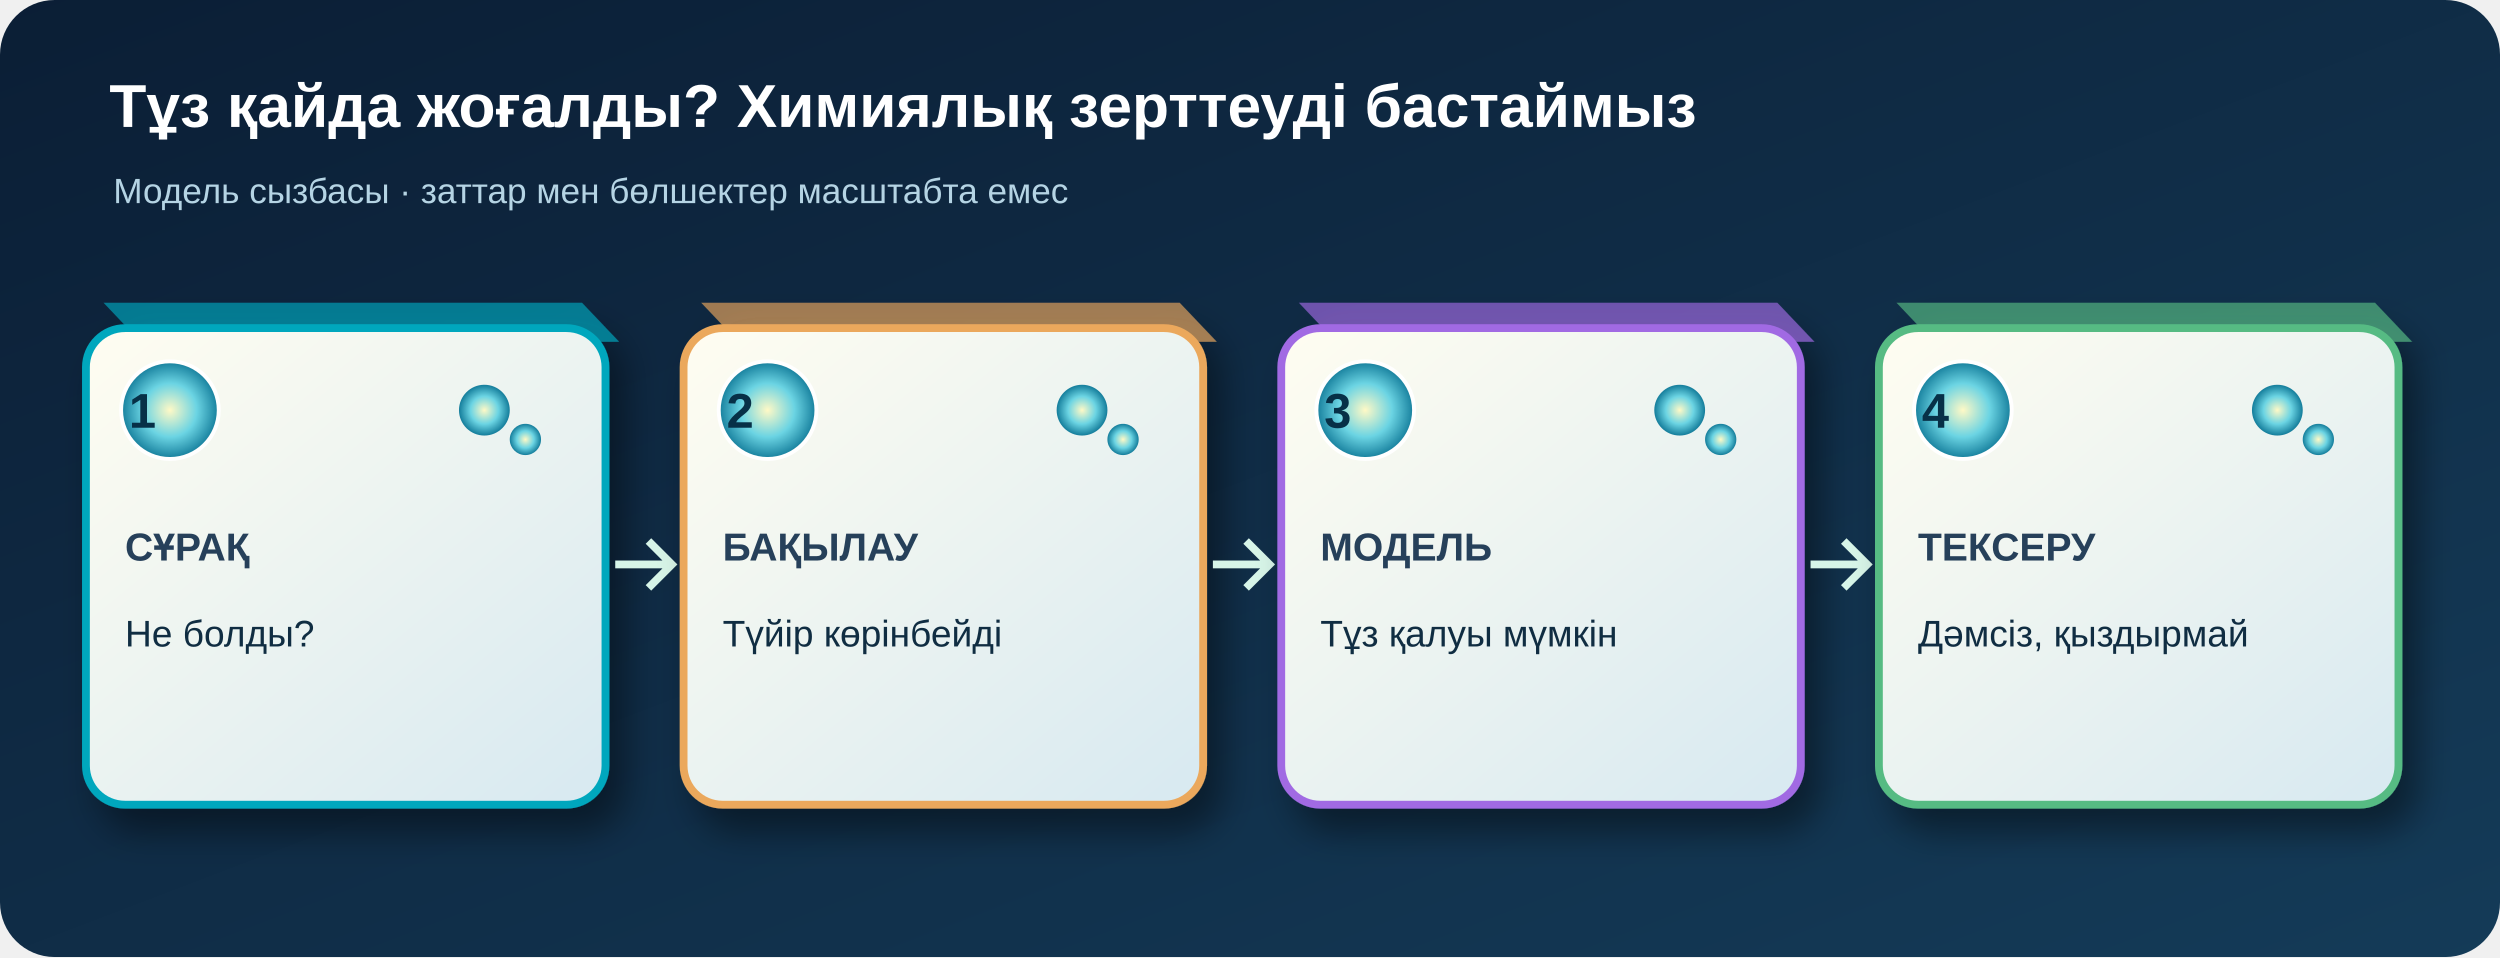
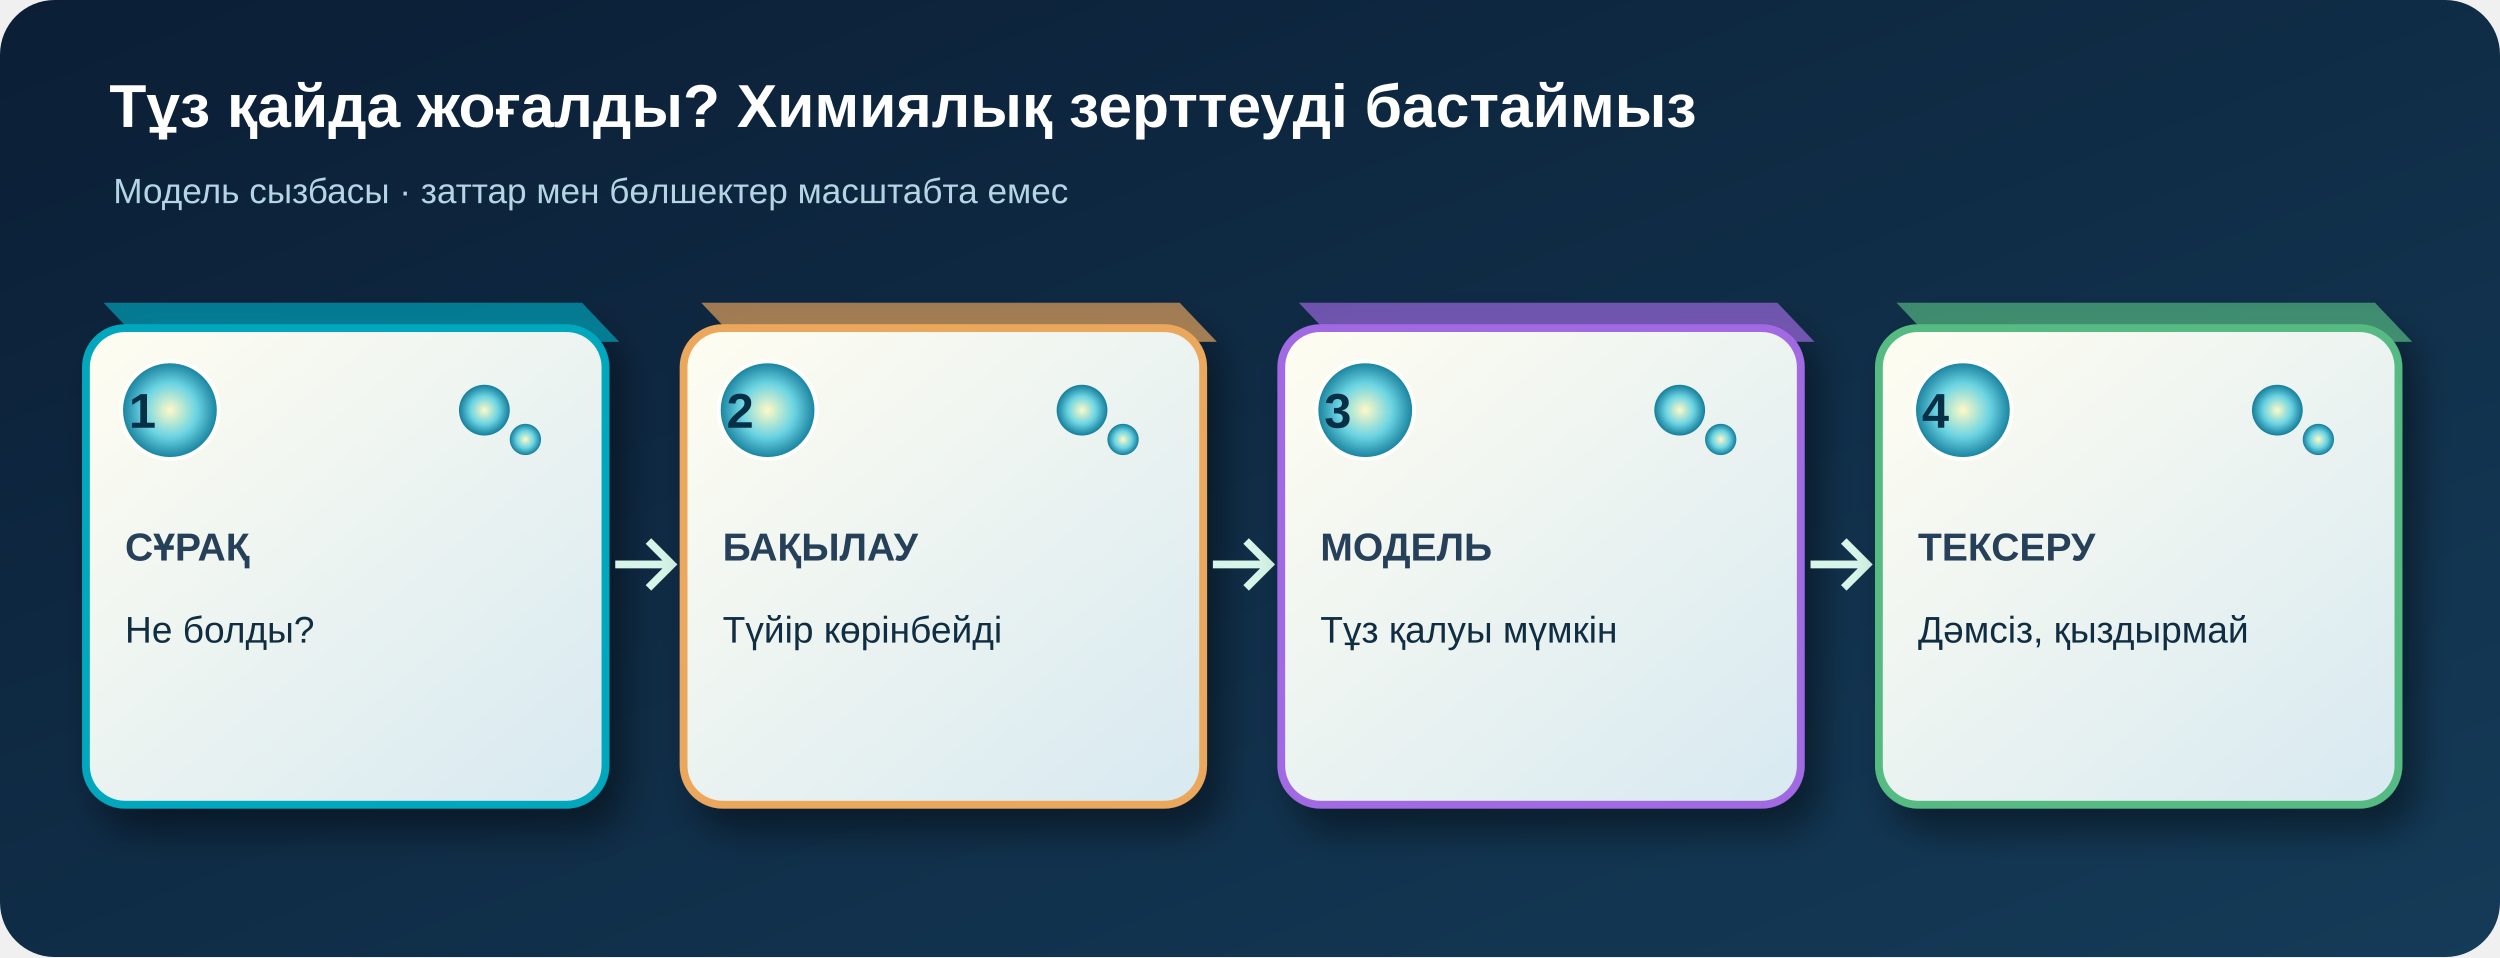
<svg xmlns="http://www.w3.org/2000/svg" viewBox="0 0 1280 490" role="img" aria-labelledby="title desc">
  <defs>
    <linearGradient id="bg" x2="1" y2="1">
      <stop stop-color="#0b1e35" />
      <stop offset="1" stop-color="#143b58" />
    </linearGradient>
    <linearGradient id="face" x2=".9" y2="1">
      <stop stop-color="#fffdf1" />
      <stop offset="1" stop-color="#d9eaf1" />
    </linearGradient>
    <radialGradient id="orb">
      <stop stop-color="#fff9c6" />
      <stop offset=".55" stop-color="#6bd4e3" />
      <stop offset="1" stop-color="#147d9b" />
    </radialGradient>
    <filter id="shadow" x="-30%" y="-30%" width="160%" height="180%">
      <feDropShadow dx="8" dy="12" stdDeviation="9" flood-opacity=".42" />
    </filter>
  </defs>
  <rect width="1280" height="490" rx="28" fill="url(#bg)" />
  <text x="56" y="65" fill="#fff" font-family="Arial,sans-serif" font-size="31" font-weight="700">Тұз қайда жоғалды? Химиялық зерттеуді бастаймыз</text>
  <text x="58" y="104" fill="#b5d4e4" font-family="Arial,sans-serif" font-size="18">Модель сызбасы · заттар мен бөлшектер масштабта емес</text>
  <g filter="url(#shadow)">
    <path d="M53 155 L298 155 L317 175 L72 175 Z" fill="#00a7bd" opacity=".65" />
    <rect x="44" y="168" width="266" height="244" rx="20" fill="url(#face)" stroke="#00a7bd" stroke-width="4" />
  </g>
  <circle cx="87" cy="210" r="25" fill="url(#orb)" stroke="#fff" stroke-width="2" />
  <text x="66" y="219" fill="#073047" font-family="Arial,sans-serif" font-size="25" font-weight="700">1</text>
  <text x="64" y="287" fill="#26405a" font-family="Arial,sans-serif" font-size="20" font-weight="700">СҰРАҚ</text>
-   <text x="64" y="331" fill="#102d42" font-family="Arial,sans-serif" font-size="19" textLength="226" lengthAdjust="spacingAndGlyphs">Не болды?</text>
  <circle cx="248" cy="210" r="13" fill="url(#orb)" />
  <circle cx="269" cy="225" r="8" fill="url(#orb)" />
+   <text x="64" y="329" fill="#102d42" font-family="Arial,sans-serif" font-size="19">Не болды?</text>
  <path d="M315 289 h28 m-11 -12 12 12 -12 12" stroke="#d7f5e8" stroke-width="4" fill="none" />
  <g filter="url(#shadow)">
    <path d="M359 155 L604 155 L623 175 L378 175 Z" fill="#eba85c" opacity=".65" />
    <rect x="350" y="168" width="266" height="244" rx="20" fill="url(#face)" stroke="#eba85c" stroke-width="4" />
  </g>
  <circle cx="393" cy="210" r="25" fill="url(#orb)" stroke="#fff" stroke-width="2" />
  <text x="372" y="219" fill="#073047" font-family="Arial,sans-serif" font-size="25" font-weight="700">2</text>
  <text x="370" y="287" fill="#26405a" font-family="Arial,sans-serif" font-size="20" font-weight="700">БАҚЫЛАУ</text>
-   <text x="370" y="331" fill="#102d42" font-family="Arial,sans-serif" font-size="19" textLength="226" lengthAdjust="spacingAndGlyphs">Түйір көрінбейді</text>
  <circle cx="554" cy="210" r="13" fill="url(#orb)" />
  <circle cx="575" cy="225" r="8" fill="url(#orb)" />
+   <text x="370" y="329" fill="#102d42" font-family="Arial,sans-serif" font-size="19">Түйір көрінбейді</text>
  <path d="M621 289 h28 m-11 -12 12 12 -12 12" stroke="#d7f5e8" stroke-width="4" fill="none" />
  <g filter="url(#shadow)">
    <path d="M665 155 L910 155 L929 175 L684 175 Z" fill="#a16ae3" opacity=".65" />
    <rect x="656" y="168" width="266" height="244" rx="20" fill="url(#face)" stroke="#a16ae3" stroke-width="4" />
  </g>
  <circle cx="699" cy="210" r="25" fill="url(#orb)" stroke="#fff" stroke-width="2" />
  <text x="678" y="219" fill="#073047" font-family="Arial,sans-serif" font-size="25" font-weight="700">3</text>
  <text x="676" y="287" fill="#26405a" font-family="Arial,sans-serif" font-size="20" font-weight="700">МОДЕЛЬ</text>
-   <text x="676" y="331" fill="#102d42" font-family="Arial,sans-serif" font-size="19" textLength="226" lengthAdjust="spacingAndGlyphs">Тұз қалуы мүмкін</text>
  <circle cx="860" cy="210" r="13" fill="url(#orb)" />
  <circle cx="881" cy="225" r="8" fill="url(#orb)" />
+   <text x="676" y="329" fill="#102d42" font-family="Arial,sans-serif" font-size="19">Тұз қалуы мүмкін</text>
  <path d="M927 289 h28 m-11 -12 12 12 -12 12" stroke="#d7f5e8" stroke-width="4" fill="none" />
  <g filter="url(#shadow)">
    <path d="M971 155 L1216 155 L1235 175 L990 175 Z" fill="#56bb83" opacity=".65" />
    <rect x="962" y="168" width="266" height="244" rx="20" fill="url(#face)" stroke="#56bb83" stroke-width="4" />
  </g>
  <circle cx="1005" cy="210" r="25" fill="url(#orb)" stroke="#fff" stroke-width="2" />
  <text x="984" y="219" fill="#073047" font-family="Arial,sans-serif" font-size="25" font-weight="700">4</text>
  <text x="982" y="287" fill="#26405a" font-family="Arial,sans-serif" font-size="20" font-weight="700">ТЕКСЕРУ</text>
-   <text x="982" y="331" fill="#102d42" font-family="Arial,sans-serif" font-size="19" textLength="226" lengthAdjust="spacingAndGlyphs">Дәмсіз, қыздырмай</text>
  <circle cx="1166" cy="210" r="13" fill="url(#orb)" />
  <circle cx="1187" cy="225" r="8" fill="url(#orb)" />
+   <text x="982" y="329" fill="#102d42" font-family="Arial,sans-serif" font-size="19">Дәмсіз, қыздырмай</text>
</svg>
